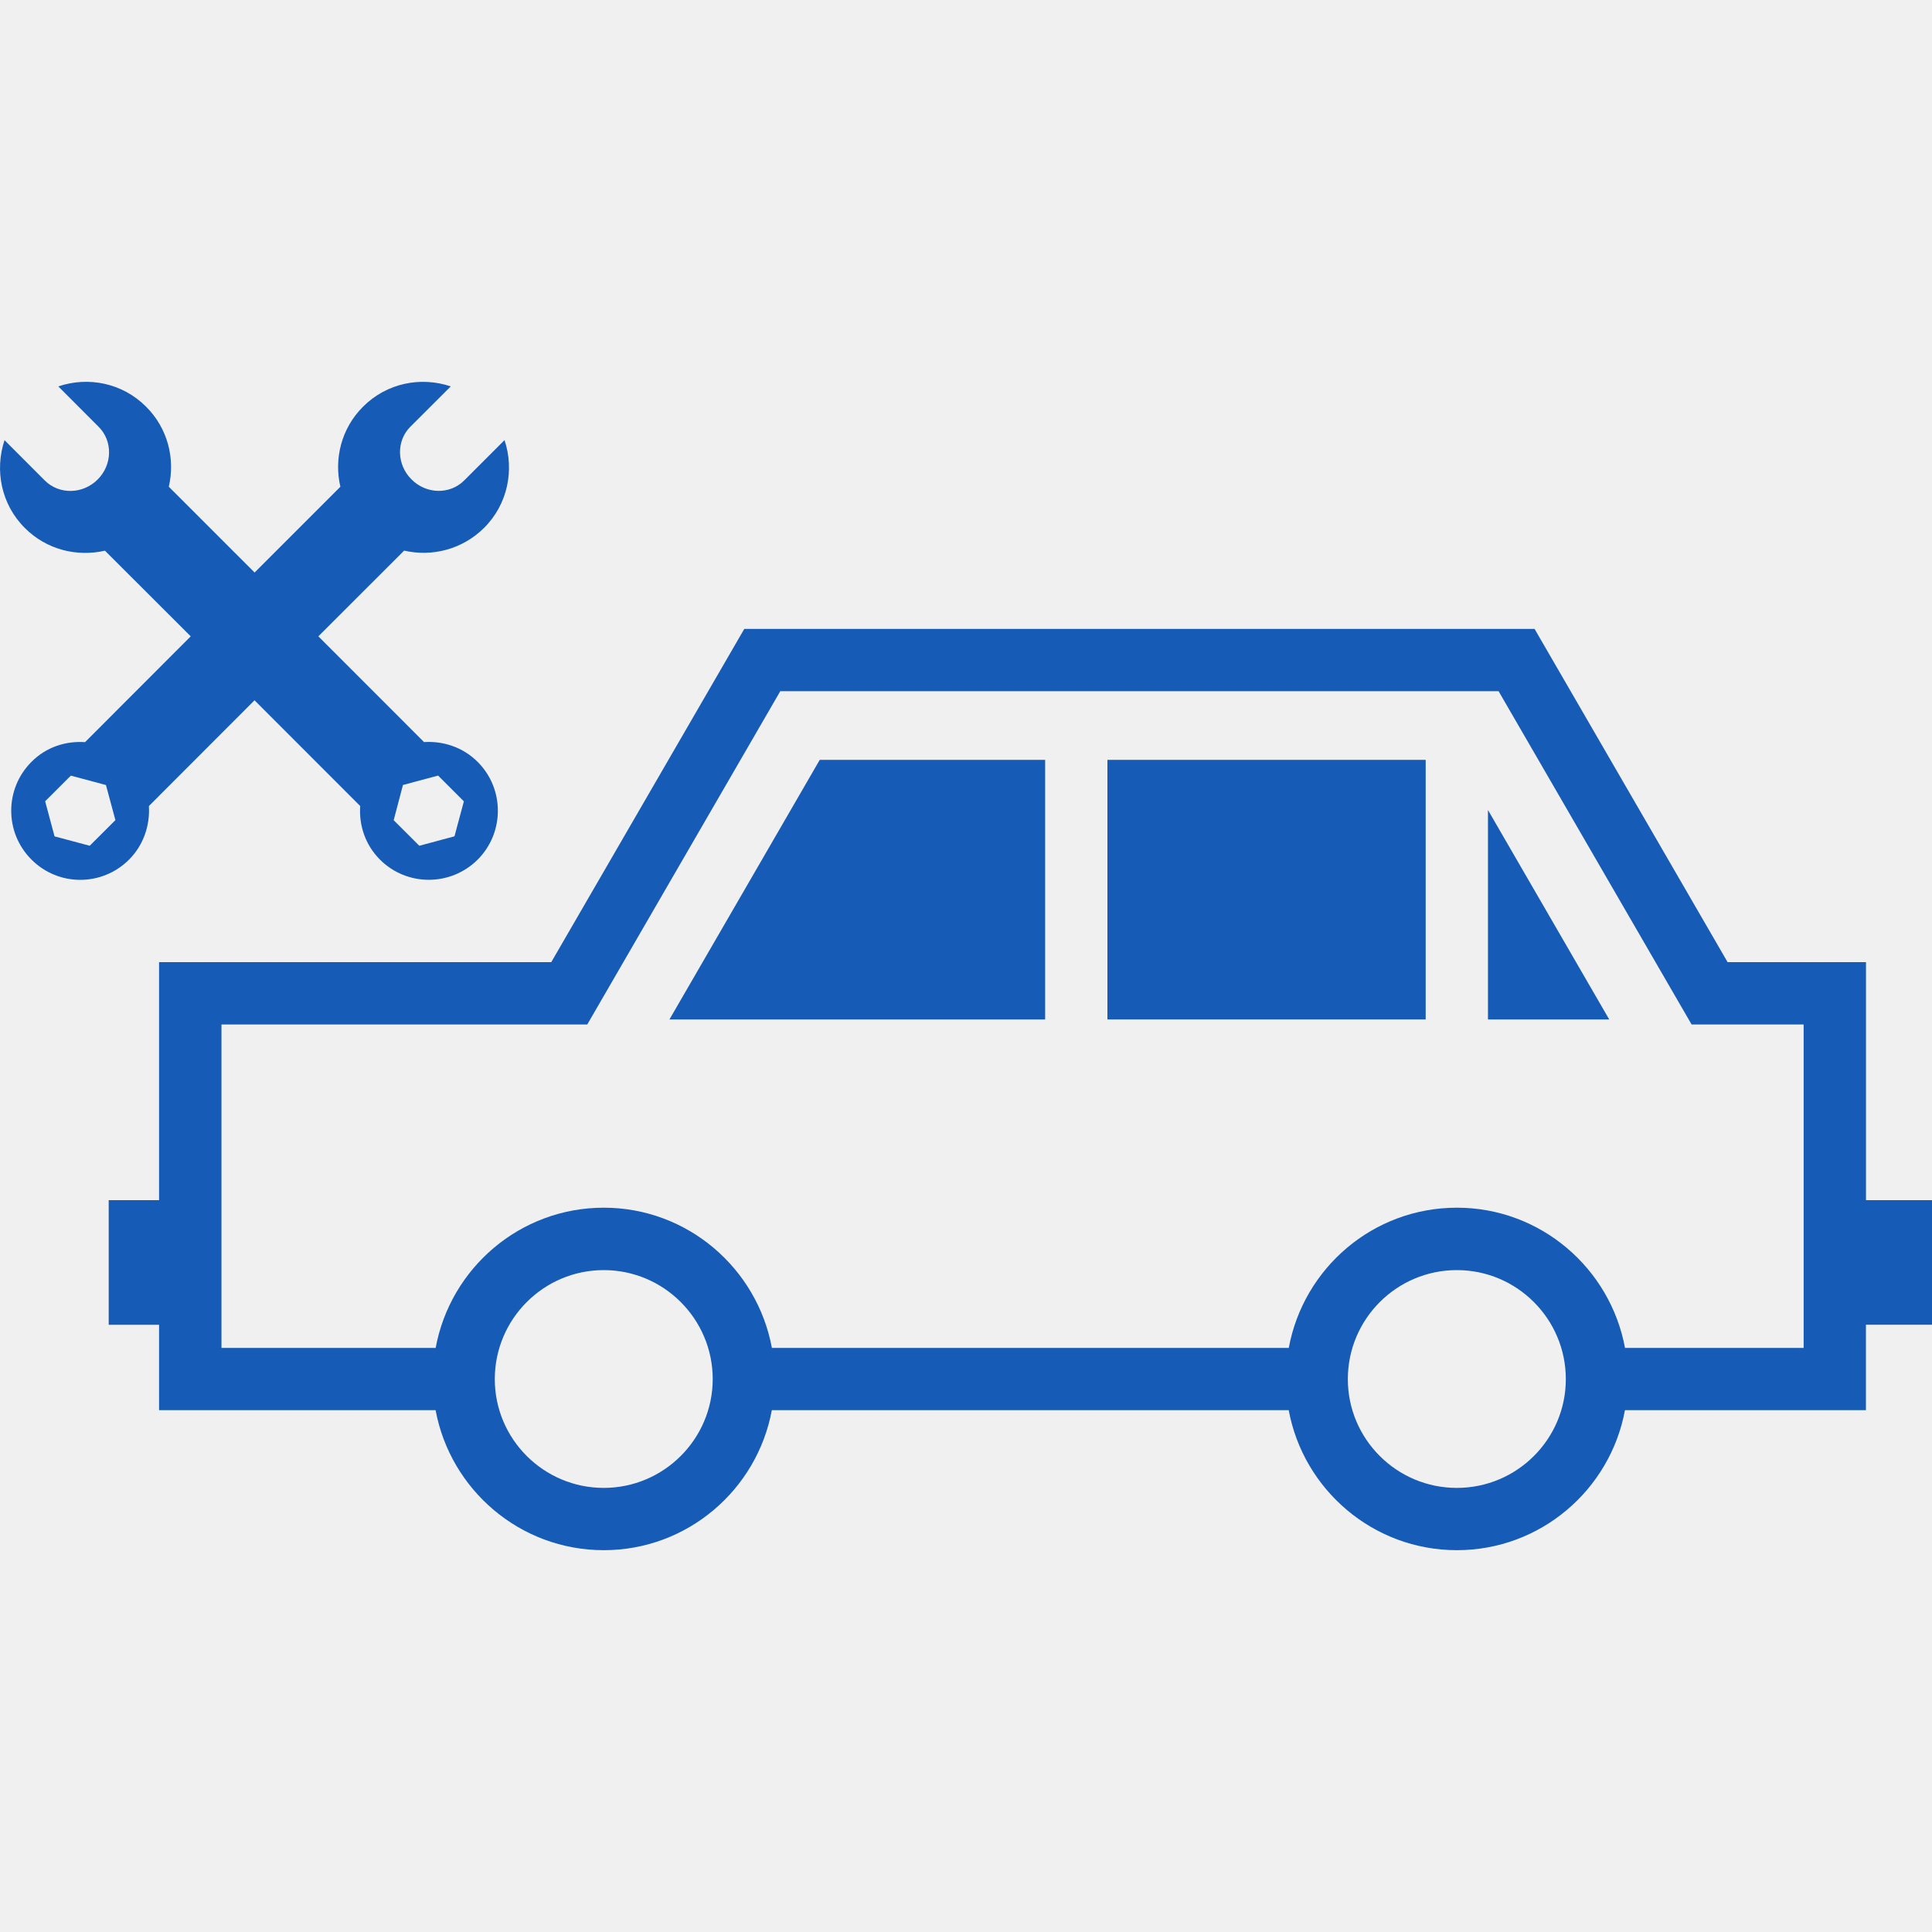
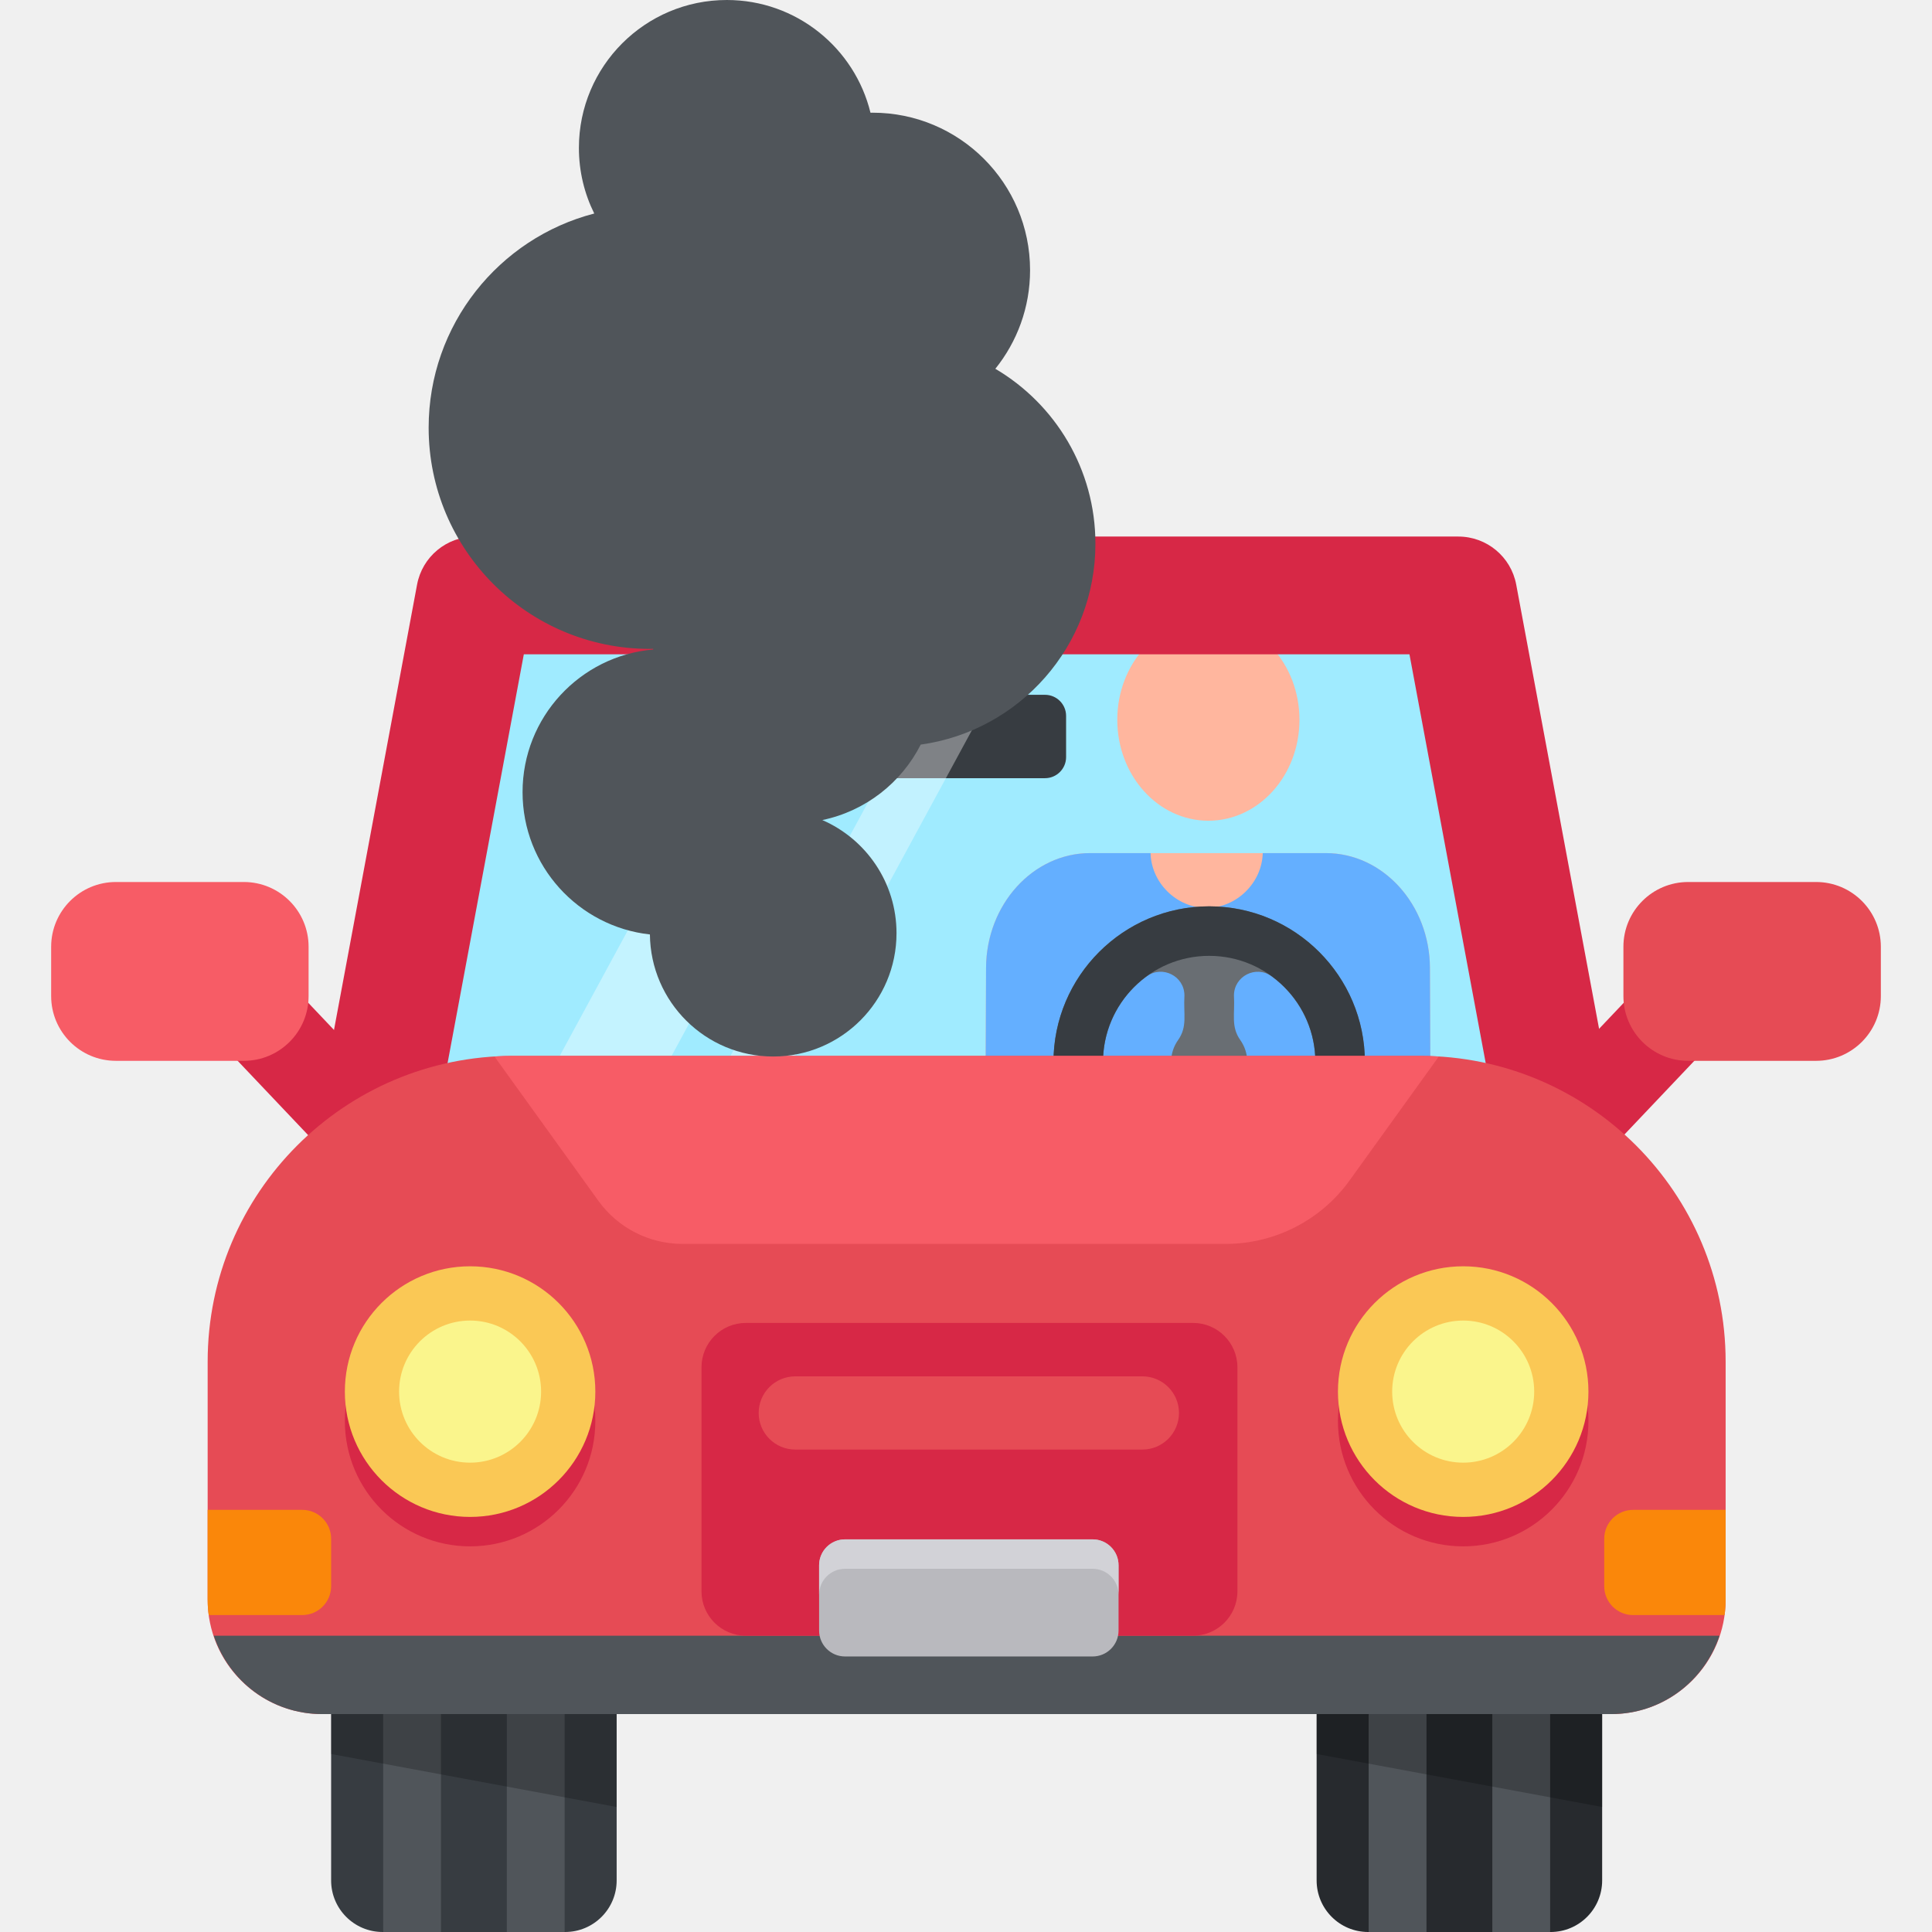
- <svg version="1.1" fill="#165bb5" viewBox="0 0 179.006 179.006">
+ <svg viewBox="0 0 512 512">
+   <polygon style="fill:#A0EBFF;" points="411.263,294.621 101.175,294.621 124.582,156.702 387.856,156.702 " />
  <g>
-     <g>
-       <path d="M13.796,74.682l9.786-9.798l9.792,9.798c-0.125,1.784,0.471,3.604,1.832,4.964    c2.494,2.494,6.546,2.494,9.052,0c2.494-2.494,2.494-6.564,0-9.052c-1.366-1.366-3.186-1.951-4.97-1.838l-9.792-9.798l7.948-7.942    c2.584,0.597,5.4-0.107,7.411-2.112c2.208-2.196,2.81-5.376,1.891-8.127l-3.741,3.741c-1.325,1.325-3.509,1.277-4.881-0.101    c-1.378-1.372-1.42-3.568-0.101-4.881l3.741-3.735c-2.763-0.931-5.931-0.328-8.133,1.886c-2.011,2.005-2.697,4.833-2.094,7.411    l-7.948,7.948l-7.948-7.948c0.603-2.59-0.09-5.406-2.1-7.411c-2.202-2.214-5.37-2.822-8.139-1.886l3.735,3.741    c1.331,1.331,1.283,3.52-0.095,4.893c-1.372,1.366-3.556,1.408-4.887,0.09l-3.735-3.741c-0.925,2.775-0.322,5.943,1.886,8.139    c2.011,2.017,4.827,2.691,7.417,2.1l7.948,7.936l-9.792,9.804c-1.784-0.125-3.604,0.453-4.964,1.826c-2.5,2.5-2.5,6.558,0,9.052    c2.494,2.506,6.546,2.506,9.046,0C13.318,78.28,13.903,76.448,13.796,74.682z M37.335,72.731l3.258-0.871l2.387,2.387l-0.871,3.24    l-3.258,0.877l-2.375-2.369L37.335,72.731z M8.312,78.363l-3.258-0.871L4.183,74.24l2.381-2.375l3.252,0.871l0.877,3.252    L8.312,78.363z" />
-       <path d="M179.006,111.199h-6.116V89.145h-12.823l-17.883-30.873H68.959L51.077,89.145H14.738v22.054h-4.666    v11.546h4.666v7.912H40.36c1.366,7.369,7.817,12.972,15.579,12.972c7.757,0,14.207-5.597,15.574-12.972h47.89    c1.366,7.369,7.823,12.972,15.58,12.972c7.757,0,14.213-5.597,15.574-12.972h22.328v-7.918h6.122V111.199z M55.94,137.859    c-5.567,0-10.096-4.523-10.096-10.078c0-5.573,4.529-10.102,10.096-10.102s10.096,4.535,10.096,10.102    C66.03,133.336,61.501,137.859,55.94,137.859z M134.983,137.859c-5.579,0-10.102-4.523-10.102-10.078    c0-5.573,4.529-10.102,10.102-10.102c5.573,0,10.096,4.535,10.096,10.102C145.079,133.336,140.556,137.859,134.983,137.859z     M167.114,124.887h-16.552c-1.366-7.375-7.817-12.99-15.574-12.99c-7.769,0-14.213,5.597-15.579,12.99h-47.89    c-1.366-7.375-7.817-12.99-15.574-12.99c-7.763,0-14.219,5.597-15.579,12.99H20.52V94.921h33.892l17.883-30.879h66.554    l17.883,30.879h10.382C167.114,94.921,167.114,124.887,167.114,124.887z" />
-       <polygon points="137.865,94.456 149.1,94.456 137.865,75.052   " />
-       <rect x="102.606" y="70.403" width="29.488" height="24.052" />
-       <polygon points="62.026,94.456 96.836,94.456 96.836,70.403 75.952,70.403   " />
-     </g>
+     <ellipse style="fill:#FFB69E;" cx="320.23" cy="190.75" rx="24.14" ry="26.752" />
+     <path style="fill:#FFB69E;" d="M378.948,256.477c-0.075-16.76-12.438-30.395-27.558-30.395c-20.834,0-41.684,0-62.518,0   c-15.12,0-27.482,13.635-27.557,30.394l-0.1,24.343h117.834L378.948,256.477z" />
  </g>
+   <path style="fill:#64AFFF;" d="M378.947,256.477c-0.075-16.76-12.438-30.395-27.558-30.395H334.64  c-0.205,7.882-6.944,14.518-14.863,14.518c-7.948,0-14.66-6.608-14.864-14.518h-16.042c-15.12,0-27.482,13.635-27.557,30.394  l-0.1,24.343h117.834L378.947,256.477z" />
+   <path style="fill:#373C41;" d="M276.931,206.228h-41.863c-3.09,0-5.596-2.505-5.596-5.596v-10.905c0-3.09,2.505-5.596,5.596-5.596  h41.863c3.09,0,5.596,2.505,5.596,5.596v10.905C282.527,203.723,280.022,206.228,276.931,206.228z" />
+   <g style="opacity:0.38;">
+     <polygon style="fill:#FFFFFF;" points="235.714,173.392 206.066,173.392 148.33,279.819 177.978,279.819  " />
+   </g>
+   <g style="opacity:0.36;">
+     <polygon style="fill:#FFFFFF;" points="268.483,173.392 251.318,173.392 193.582,279.819 210.747,279.819  " />
+   </g>
+   <path style="fill:#D72846;" d="M429.956,305.798c1.787,9.586-5.574,18.46-15.335,18.46H97.719c-4.638,0-9.035-2.064-11.999-5.632  c-2.964-3.568-4.187-8.269-3.336-12.829l28.142-150.866c1.377-7.385,7.823-12.739,15.335-12.739h260.618  c7.512,0,13.958,5.354,15.335,12.739L429.956,305.798z M116.498,293.059h279.345L373.52,173.392h-234.7L116.498,293.059z" />
+   <path style="fill:#696E73;" d="M320.447,240.185c-22.751,0-41.261,18.51-41.261,41.261c0,22.751,18.51,41.261,41.261,41.261  c22.752,0,41.261-18.51,41.261-41.261C361.708,258.695,343.199,240.185,320.447,240.185z M320.447,309.585  c-15.515,0-28.138-12.622-28.138-28.138c0-9.33,4.569-17.599,11.585-22.713c4.133-3.013,9.992-0.079,9.992,5.087  c-0.29,5.055,0.861,8.207-1.692,11.822c-1.158,1.641-1.84,3.641-1.84,5.803c0,3.067,1.373,5.81,3.533,7.662v6.85h13.123v-6.849  c2.16-1.852,3.533-4.594,3.533-7.662c0-2.162-0.682-4.162-1.841-5.803c-2.556-3.619-1.403-6.825-1.692-11.822  c0-5.141,5.852-8.105,9.992-5.086c7.016,5.113,11.585,13.383,11.585,22.713C348.586,296.962,335.962,309.585,320.447,309.585z" />
+   <path style="fill:#373C41;" d="M320.447,322.708c-22.752,0-41.262-18.51-41.262-41.261c0-22.751,18.51-41.261,41.262-41.261  c22.751,0,41.261,18.51,41.261,41.261C361.708,304.198,343.198,322.708,320.447,322.708z M320.447,253.309  c-15.516,0-28.139,12.623-28.139,28.138c0,15.516,12.623,28.138,28.139,28.138s28.138-12.623,28.138-28.138  C348.585,265.931,335.963,253.309,320.447,253.309z" />
+   <rect x="247.19" y="173.39" style="fill:#696E73;" width="19.11" height="10.74" />
+   <path style="fill:#373C41;" d="M101.416,512c-7.546,0-13.664-6.118-13.664-13.664V387.797c0-20.895,16.939-37.834,37.834-37.834  s37.834,16.939,37.834,37.834v110.539c0,7.546-6.118,13.664-13.664,13.664H101.416z" />
+   <path style="fill:#272A2E;" d="M362.584,512c-7.546,0-13.664-6.118-13.664-13.664V384.779c0-19.229,16.939-34.816,37.834-34.816  s37.834,15.588,37.834,34.816v113.557c0,7.546-6.118,13.664-13.664,13.664H362.584z" />
+   <g>
+     <rect x="101.54" y="454.25" style="fill:#50555A;" width="15.323" height="57.748" />
+     <rect x="134.31" y="454.25" style="fill:#50555A;" width="15.323" height="57.748" />
+     <rect x="362.71" y="454.25" style="fill:#50555A;" width="15.323" height="57.748" />
+     <rect x="395.48" y="454.25" style="fill:#50555A;" width="15.323" height="57.748" />
+   </g>
+   <path style="fill:#D72846;" d="M98.632,313.239c-3.199,0-6.39-1.262-8.765-3.766L56.166,273.94  c-4.59-4.839-4.387-12.483,0.452-17.073c4.841-4.591,12.484-4.388,17.074,0.452l33.701,35.533c4.59,4.839,4.387,12.483-0.452,17.073  C104.605,312.14,101.615,313.239,98.632,313.239z" />
+   <path style="fill:#F75C66;" d="M30.721,281.131h33.893c9.48,0,17.165-7.685,17.165-17.165v-13.061  c0-9.48-7.685-17.165-17.165-17.165H30.721c-9.48,0-17.165,7.685-17.165,17.165v13.061  C13.556,273.446,21.241,281.131,30.721,281.131z" />
+   <path style="fill:#D72846;" d="M405.06,309.924c-4.84-4.59-5.042-12.234-0.453-17.073l33.7-35.533  c4.59-4.839,12.234-5.043,17.073-0.452c4.84,4.59,5.042,12.234,0.453,17.073l-33.7,35.533  C417.544,314.312,409.899,314.515,405.06,309.924z" />
+   <path style="fill:#E64B55;" d="M481.279,281.131h-33.893c-9.48,0-17.165-7.685-17.165-17.165v-13.061  c0-9.48,7.685-17.165,17.165-17.165h33.893c9.48,0,17.165,7.685,17.165,17.165v13.061  C498.444,273.446,490.759,281.131,481.279,281.131z" />
+   <g style="opacity:0.22;">
+     <path d="M163.42,478.871v-91.073c0-20.895-16.939-37.834-37.834-37.834s-37.834,16.939-37.834,37.834v77.03L163.42,478.871z" />
+     <path d="M424.589,478.871v-91.073c0-20.895-16.939-37.834-37.834-37.834s-37.834,16.939-37.834,37.834v77.03L424.589,478.871z" />
+   </g>
+   <path style="fill:#E64B55;" d="M457.31,423.921c0,16.752-13.58,30.331-30.331,30.331H85.362c-16.752,0-30.331-13.58-30.331-30.331  v-63.058c0-44.759,36.285-81.044,81.044-81.044h240.192c44.759,0,81.044,36.285,81.044,81.044v63.058H457.31z" />
+   <path style="fill:#50555A;" d="M56.657,433.48c3.999,12.057,15.303,20.772,28.704,20.772h341.617  c13.401,0,24.705-8.716,28.704-20.772H56.657z" />
+   <g>
+     <path style="fill:#D72846;" d="M316.168,433.48H197.665c-6.495,0-11.76-5.265-11.76-11.76v-59.371c0-6.495,5.265-11.76,11.76-11.76   h118.504c6.495,0,11.76,5.265,11.76,11.76v59.371C327.929,428.215,322.663,433.48,316.168,433.48z" />
+     <ellipse style="fill:#D72846;" cx="124.58" cy="376.59" rx="33.19" ry="33.21" />
+     <ellipse style="fill:#D72846;" cx="387.76" cy="376.59" rx="33.19" ry="33.21" />
+   </g>
+   <g>
+     <ellipse style="fill:#FAC855;" cx="124.58" cy="368.79" rx="33.19" ry="33.21" />
+     <ellipse style="fill:#FAC855;" cx="387.76" cy="368.79" rx="33.19" ry="33.21" />
+   </g>
+   <path style="fill:#B9B9BE;" d="M289.555,438.982h-65.611c-3.796,0-6.873-3.077-6.873-6.873v-17.29c0-3.796,3.077-6.873,6.873-6.873  h65.611c3.796,0,6.873,3.077,6.873,6.873v17.29C296.428,435.905,293.351,438.982,289.555,438.982z" />
+   <path style="fill:#D2D2D7;" d="M289.555,407.946h-65.611c-3.796,0-6.873,3.077-6.873,6.873v7.802c0-3.796,3.077-6.873,6.873-6.873  h65.611c3.796,0,6.873,3.077,6.873,6.873v-7.802C296.428,411.023,293.351,407.946,289.555,407.946z" />
+   <g>
+     <ellipse style="fill:#FAF58C;" cx="387.76" cy="368.79" rx="18.818" ry="18.829" />
+     <ellipse style="fill:#FAF58C;" cx="124.58" cy="368.79" rx="18.818" ry="18.829" />
+   </g>
+   <path style="fill:#E64B55;" d="M302.743,364.746h-91.986c-5.357,0-9.701,4.343-9.701,9.7s4.343,9.701,9.701,9.701h91.986  c5.357,0,9.701-4.343,9.701-9.701S308.1,364.746,302.743,364.746z" />
+   <path style="fill:#F75C66;" d="M158.581,318.231c5.164,7.17,13.461,11.419,22.297,11.419h143.936  c13.01,0,25.227-6.257,32.831-16.814l23.656-32.846c-1.667-0.102-3.343-0.171-5.035-0.171H136.074c-1.693,0-3.368,0.069-5.035,0.171  L158.581,318.231z" />
+   <g>
+     <path style="fill:#FA870A;" d="M87.752,420.356v-12.573c0-4.227-3.427-7.654-7.654-7.654H55.03v23.791   c0,1.387,0.102,2.75,0.282,4.088h24.785C84.325,428.009,87.752,424.583,87.752,420.356z" />
+     <path style="fill:#FA870A;" d="M432.789,400.13c-4.227,0-7.654,3.427-7.654,7.654v12.573c0,4.227,3.427,7.654,7.654,7.654h24.24   c0.18-1.338,0.282-2.701,0.282-4.088V400.13H432.789z" />
+   </g>
+   <path style="fill:#50555A;" d="M244.002,197.327c26.157-3.641,46.296-26.084,46.296-53.243c0-19.749-10.654-37.001-26.521-46.351  c5.752-7.153,9.202-16.237,9.202-26.131c0-23.051-18.687-41.738-41.738-41.738c-0.185,0-0.368,0.012-0.553,0.014  C226.505,12.731,211.05,0,192.614,0c-21.648,0-39.198,17.55-39.198,39.198c0,6.246,1.468,12.146,4.066,17.386  c-25.243,6.538-43.886,29.469-43.886,56.757c0,32.379,26.249,58.628,58.628,58.628c0.304,0,0.604-0.018,0.907-0.023  c-0.013,0.06-0.028,0.119-0.041,0.178c-19.392,1.697-34.606,17.967-34.606,37.8c0,19.54,14.767,35.624,33.749,37.718  c0.182,17.893,14.736,32.343,32.672,32.343c18.049,0,32.681-14.632,32.681-32.681c0-13.422-8.095-24.949-19.666-29.98  C229.338,214.952,238.867,207.444,244.002,197.327z" />
</svg>
